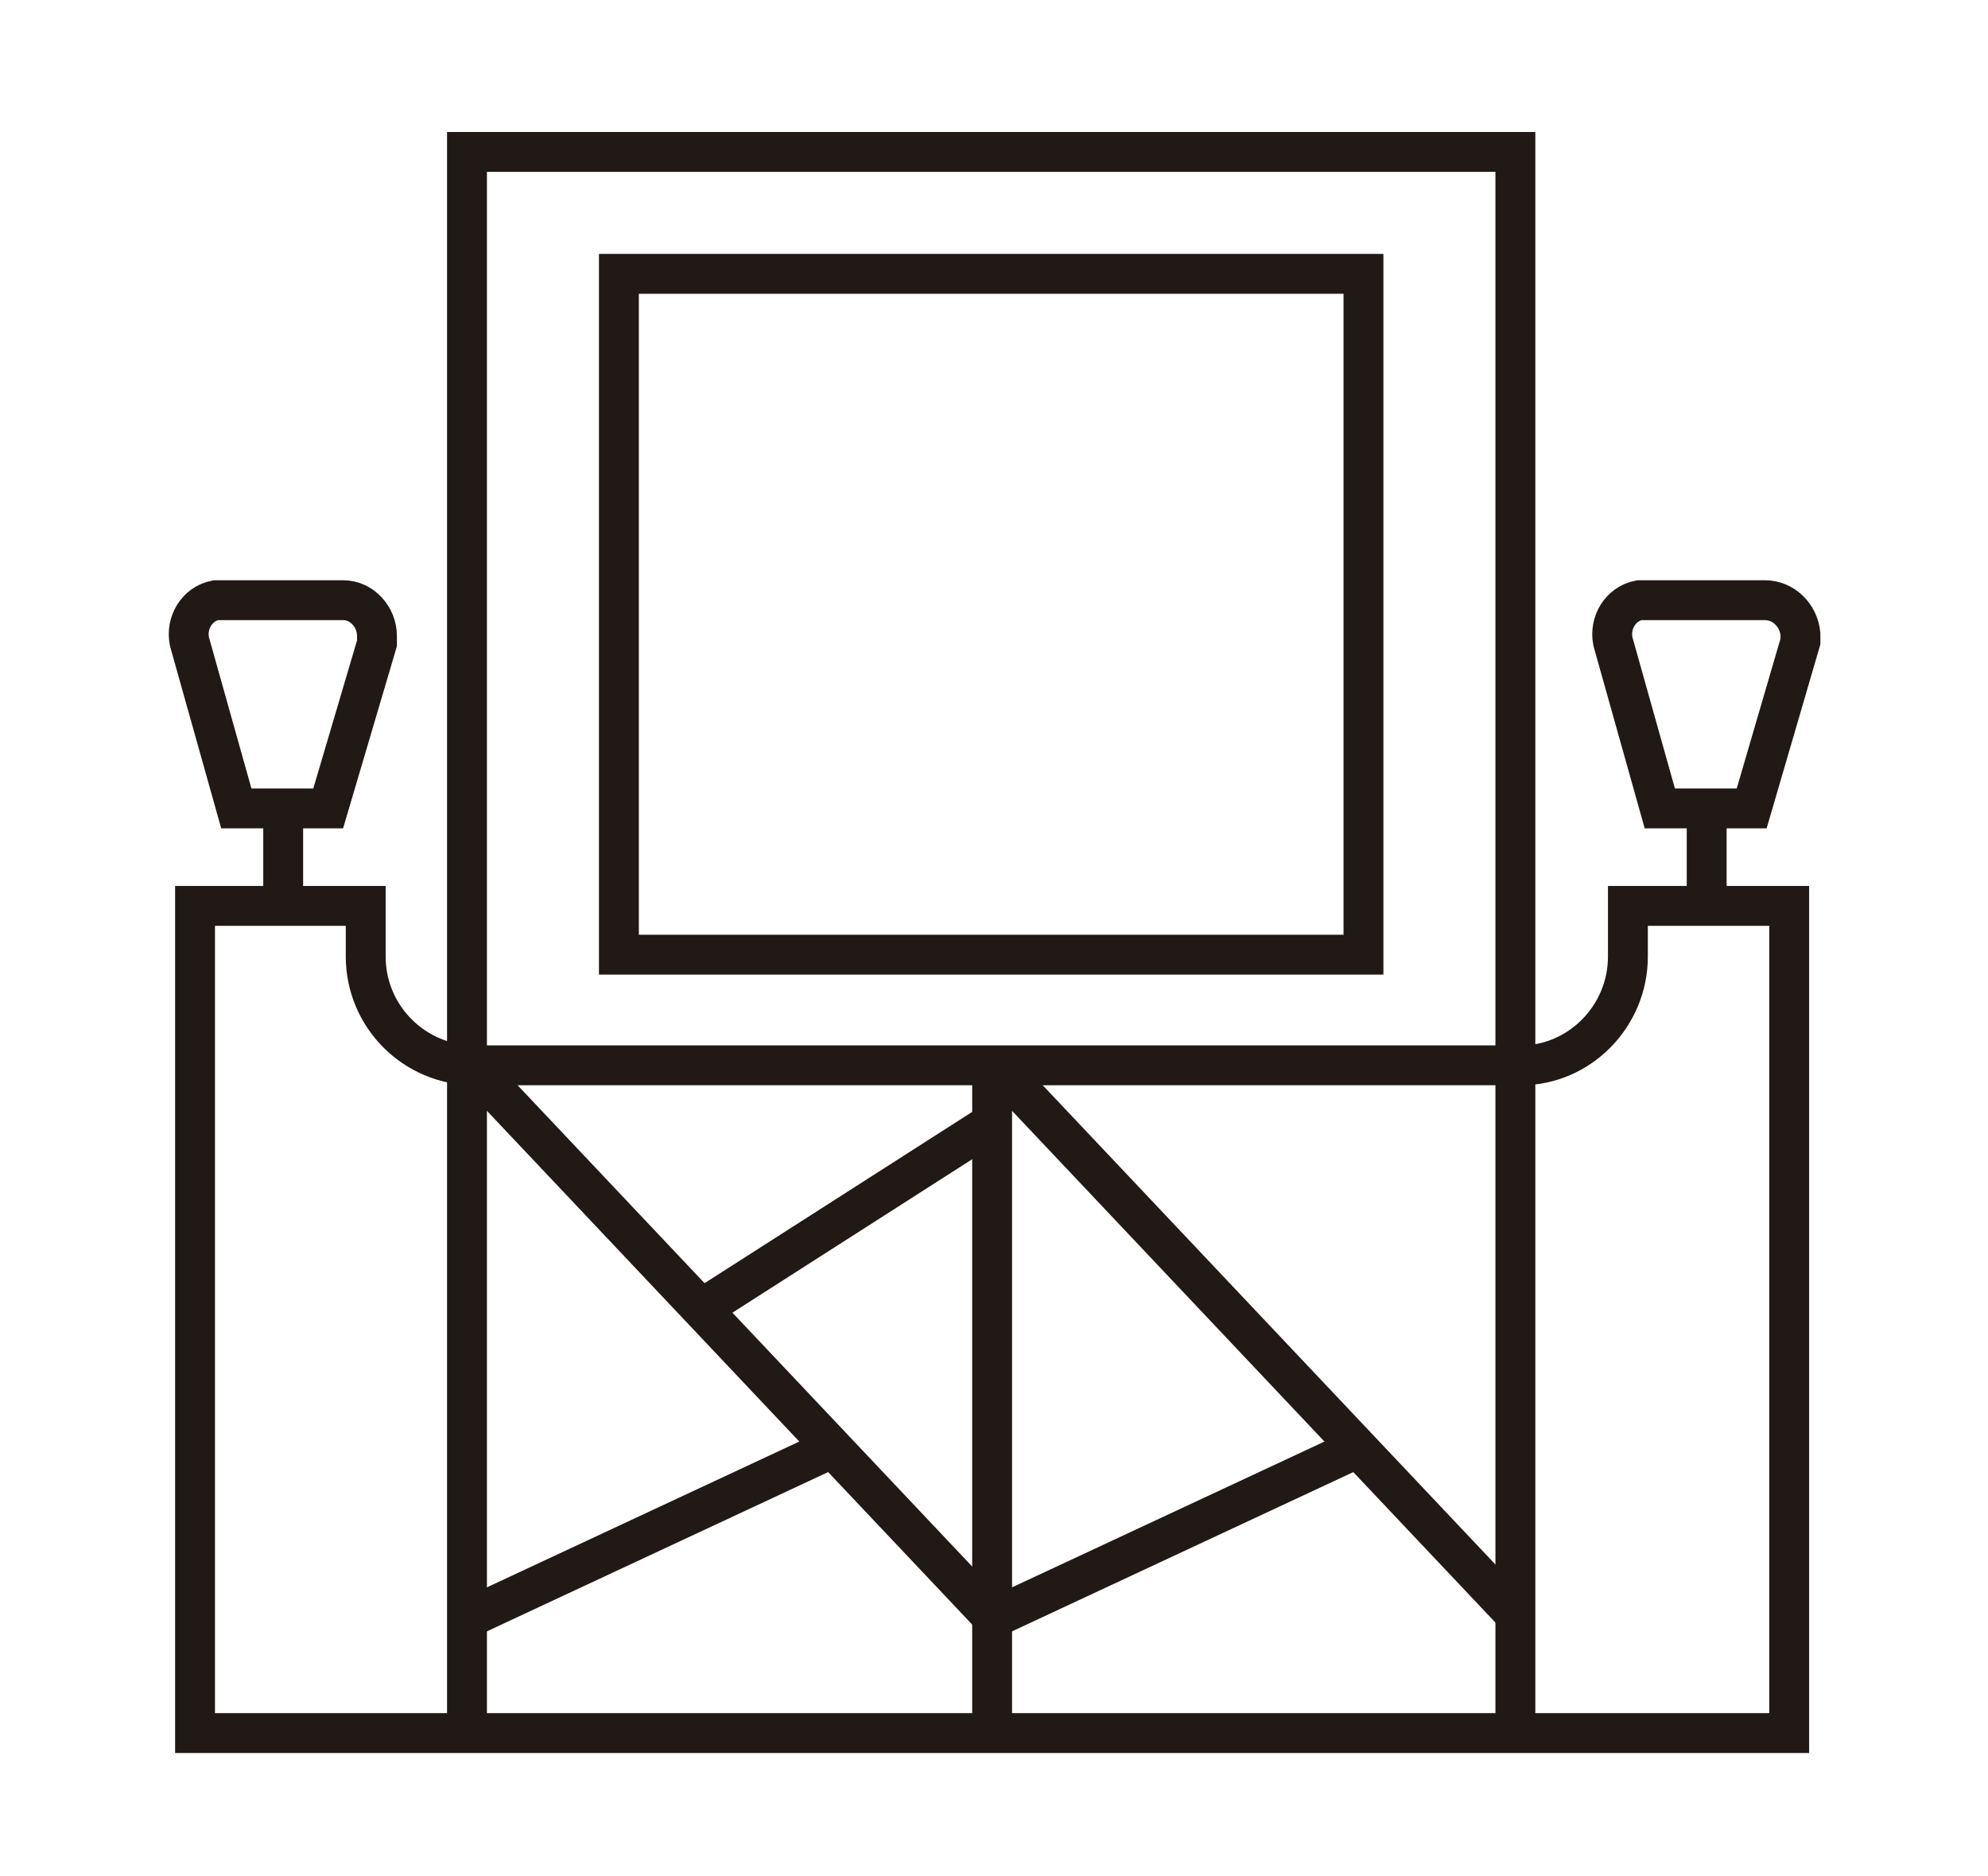
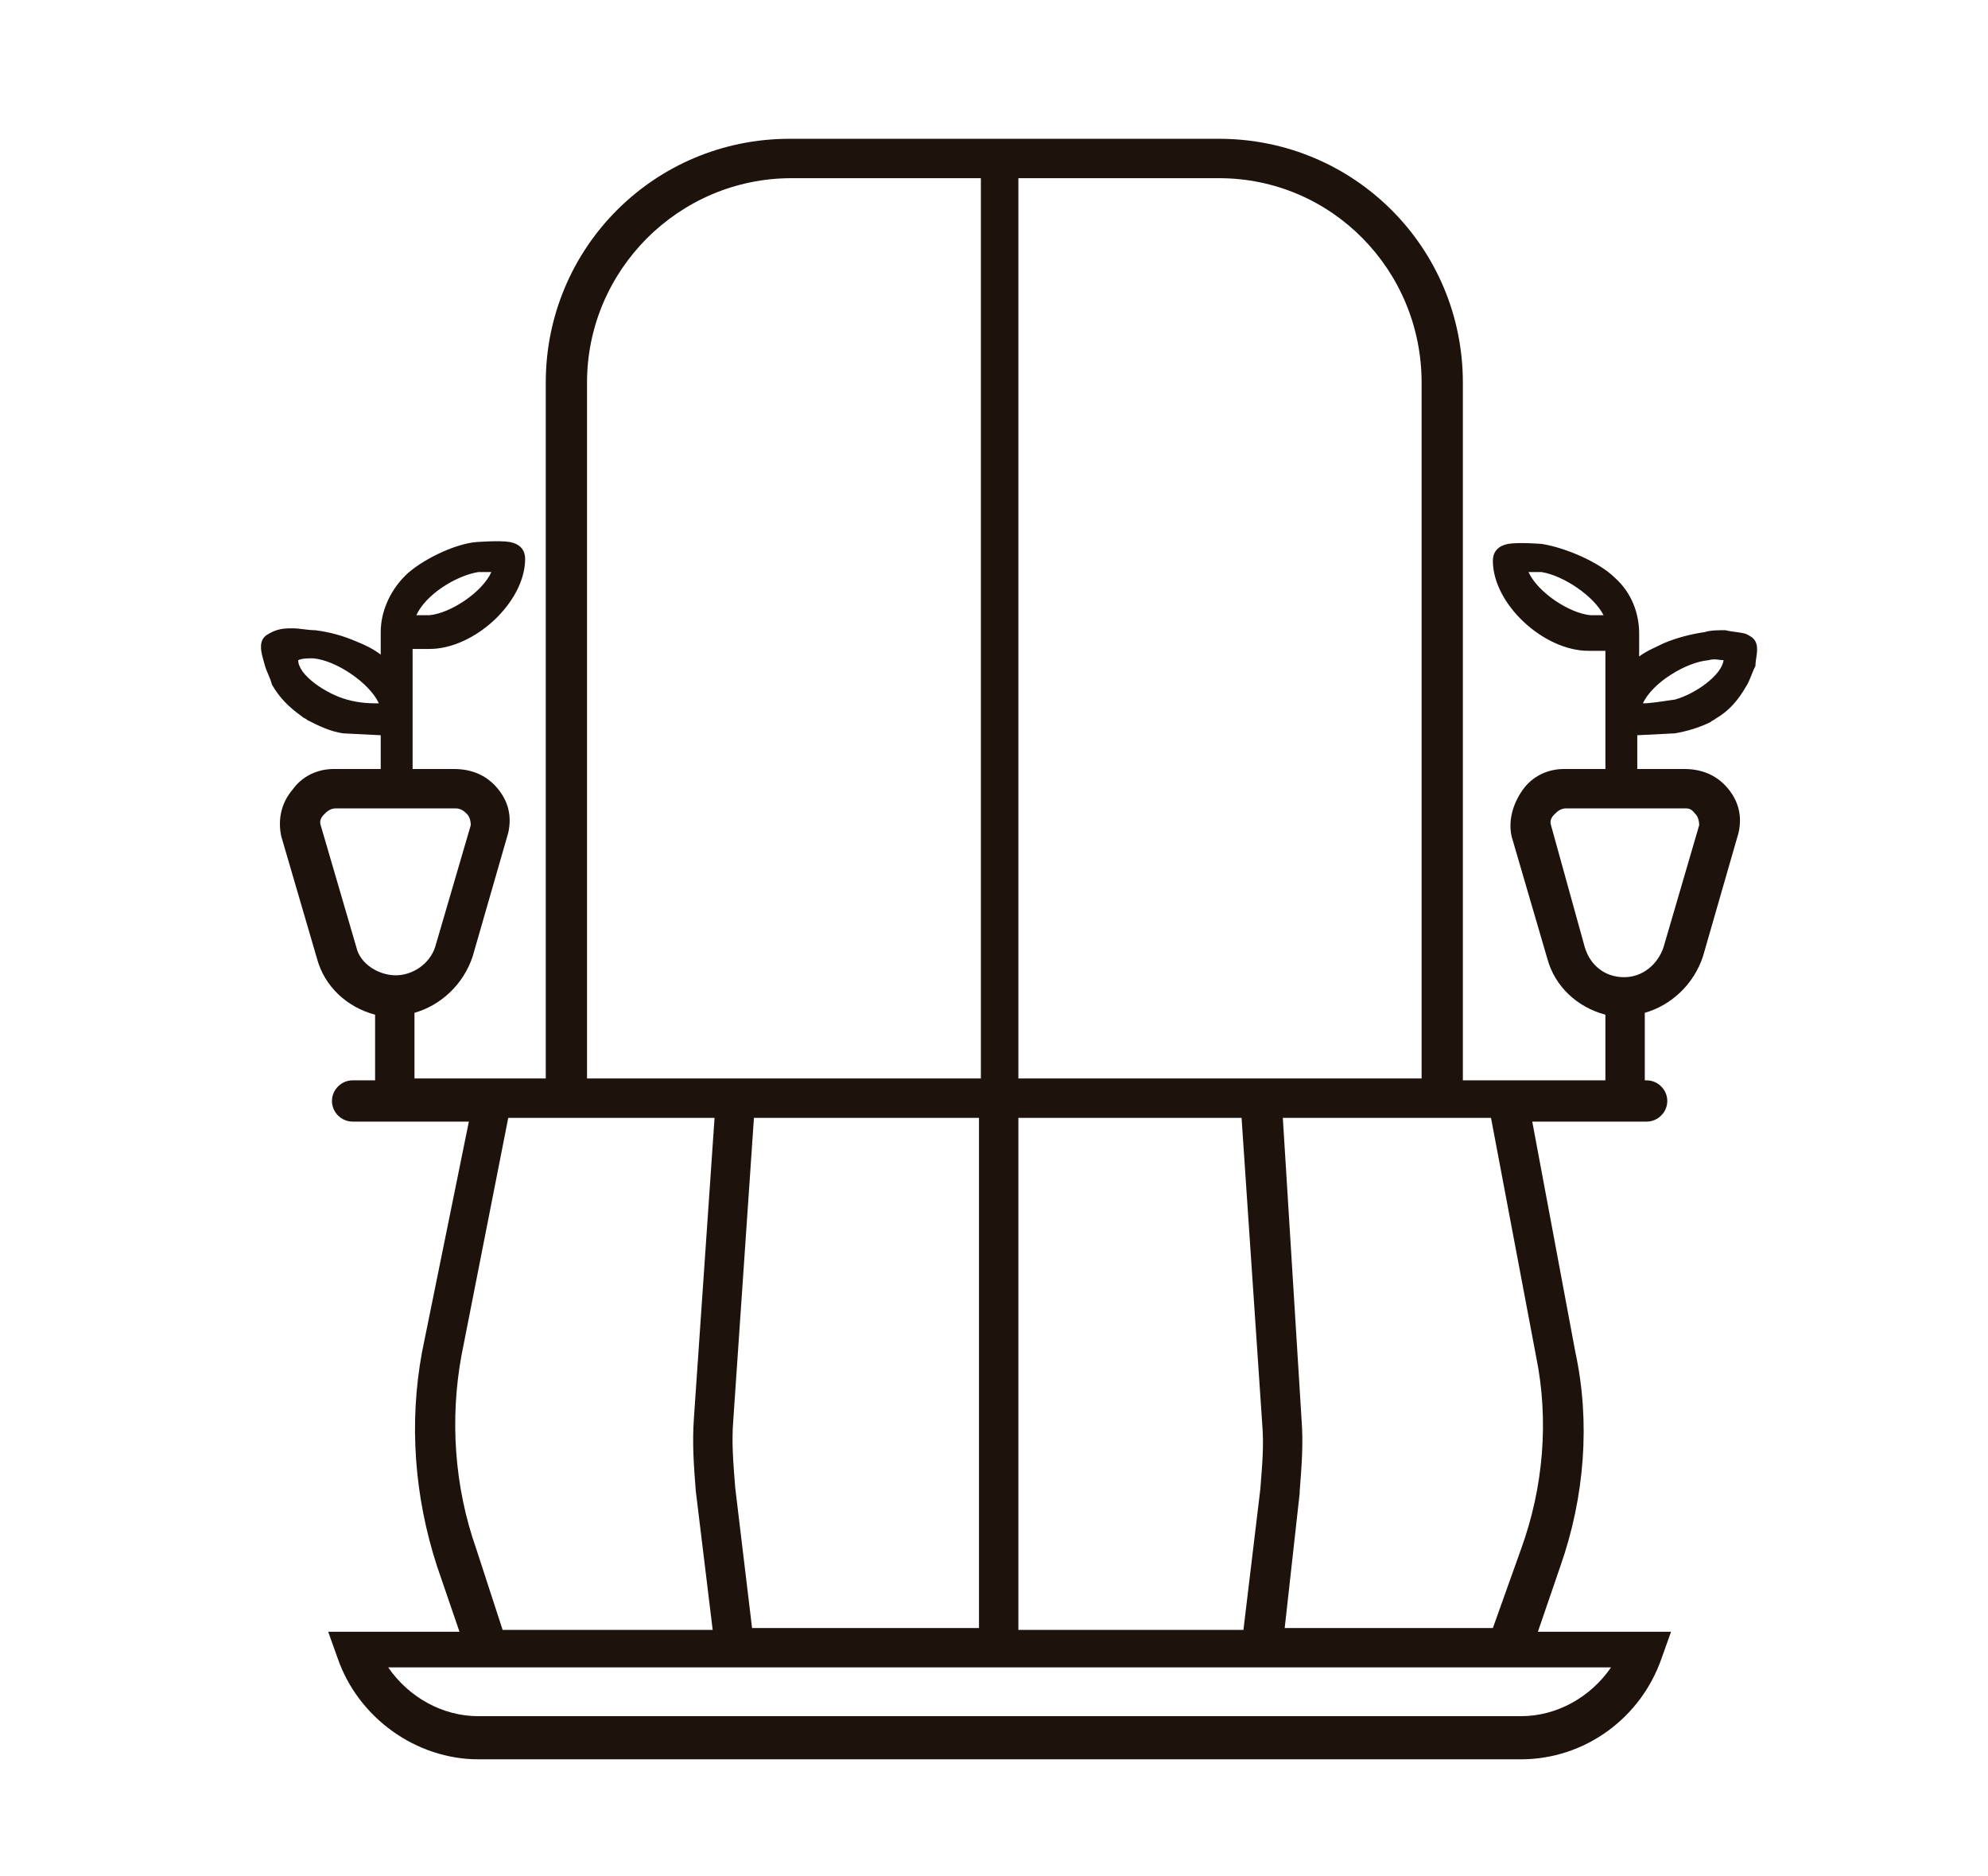
<svg xmlns="http://www.w3.org/2000/svg" version="1.1" id="Capa_2_1_" x="0px" y="0px" viewBox="0 0 106 100" style="enable-background:new 0 0 106 100;" xml:space="preserve">
-   <g id="Capa_2">
-     <g id="Capa_1-2">
-       <path style="fill:none;stroke:#211915;stroke-width:2.126;stroke-miterlimit:10;" d="M86.8,48.3V51c0,3.2-2.6,5.8-5.7,5.8l0,0    H25.3c-3.2,0-5.8-2.6-5.8-5.8v-2.7h-9.1v44.1h85V48.3H86.8z" />
-       <line style="fill:none;stroke:#211915;stroke-width:2.126;stroke-miterlimit:10;" x1="24.9" y1="92.4" x2="24.9" y2="56.8" />
-       <line style="fill:none;stroke:#211915;stroke-width:2.126;stroke-miterlimit:10;" x1="52.9" y1="92.4" x2="52.9" y2="56.7" />
-       <line style="fill:none;stroke:#211915;stroke-width:2.126;stroke-miterlimit:10;" x1="80.8" y1="92.4" x2="80.8" y2="57.4" />
-       <path style="fill:none;stroke:#211915;stroke-width:2.126;stroke-miterlimit:10;" d="M17.5,43.1h-4.9l-2.5-8.9    c-0.2-1,0.4-2,1.4-2.2c0.1,0,0.3,0,0.4,0h6.4c1,0,1.8,0.9,1.8,1.9c0,0.1,0,0.2,0,0.4L17.5,43.1z" />
-       <line style="fill:none;stroke:#211915;stroke-width:2.126;stroke-miterlimit:10;" x1="15.1" y1="43.1" x2="15.1" y2="48.3" />
-       <path style="fill:none;stroke:#211915;stroke-width:2.126;stroke-miterlimit:10;" d="M93.4,43.1h-4.9L86,34.2    c-0.2-1,0.4-2,1.4-2.2c0.1,0,0.3,0,0.4,0h6.3c1,0,1.8,0.8,1.9,1.8c0,0.1,0,0.3,0,0.4L93.4,43.1z" />
-       <line style="fill:none;stroke:#211915;stroke-width:2.126;stroke-miterlimit:10;" x1="91" y1="43.1" x2="91" y2="48.3" />
-       <polyline style="fill:none;stroke:#211915;stroke-width:2.126;stroke-miterlimit:10;" points="24.9,57.4 24.9,8.1 80.8,8.1     80.8,57.4   " />
-       <rect x="33" y="14.6" style="fill:none;stroke:#211915;stroke-width:2.126;stroke-miterlimit:10;" width="39.7" height="36.3" />
-       <line style="fill:none;stroke:#211915;stroke-width:2.126;stroke-miterlimit:10;" x1="25.7" y1="57.4" x2="53" y2="86.3" />
-       <line style="fill:none;stroke:#211915;stroke-width:2.126;stroke-miterlimit:10;" x1="38" y1="69.4" x2="53" y2="59.8" />
-       <line style="fill:none;stroke:#211915;stroke-width:2.126;stroke-miterlimit:10;" x1="44.4" y1="77.2" x2="24.9" y2="86.3" />
-       <line style="fill:none;stroke:#211915;stroke-width:2.126;stroke-miterlimit:10;" x1="53.7" y1="57.4" x2="81" y2="86.3" />
-       <line style="fill:none;stroke:#211915;stroke-width:2.126;stroke-miterlimit:10;" x1="72.4" y1="77.2" x2="52.9" y2="86.3" />
-     </g>
-   </g>
+   <style type="text/css">
+ 	.st0{fill:#1E120D;}
+ </style>
+   <path class="st0" d="M93.6,34.2c-0.1-0.2-0.3-0.3-0.5-0.4c-0.3-0.1-0.7-0.1-1.1-0.2c-0.4,0-0.8,0-1.1,0.1c-0.7,0.1-1.5,0.3-2.2,0.6  c-0.4,0.2-0.9,0.4-1.3,0.7v-1.2c0-1.1-0.4-2.2-1.3-3c-0.8-0.8-2.6-1.6-3.9-1.8c0,0-1.2-0.1-1.8,0c-0.5,0.1-0.8,0.4-0.8,0.9  c0,2.3,2.7,4.8,5.1,4.8h0.9V41h-2.2c-0.9,0-1.7,0.4-2.2,1.1s-0.8,1.6-0.6,2.5l1.9,6.5c0.4,1.5,1.6,2.6,3.1,3v3.5H78V20.4  c0-7.2-5.8-13-13-13H42.1c-7.2,0-13,5.8-13,13v37.1h-7V54c1.4-0.4,2.6-1.5,3.1-3l1.9-6.6c0.2-0.9,0-1.7-0.6-2.4S25.1,41,24.2,41  h-2.2v-6.4h0.9c2.4,0,5.1-2.5,5.1-4.8c0-0.5-0.3-0.8-0.8-0.9c-0.6-0.1-1.7,0-1.8,0c-1.2,0.1-3,1-3.8,1.8c-0.8,0.8-1.3,1.9-1.3,3v1.2  c-0.4-0.3-0.8-0.5-1.3-0.7c-0.7-0.3-1.4-0.5-2.2-0.6c-0.4,0-0.8-0.1-1.2-0.1c-0.3,0-0.7,0-1.1,0.2c-0.2,0.1-0.4,0.2-0.5,0.4  c-0.2,0.4,0,0.9,0.1,1.3c0.1,0.4,0.3,0.7,0.4,1.1c0.4,0.7,0.9,1.2,1.6,1.7c0.1,0.1,0.2,0.1,0.3,0.2c0.6,0.3,1.2,0.6,1.9,0.7l2,0.1  V41h-2.5c-0.9,0-1.7,0.4-2.2,1.1c-0.6,0.7-0.8,1.6-0.6,2.5l1.9,6.5c0.4,1.5,1.6,2.6,3.1,3v3.5h-1.2c-0.6,0-1.1,0.5-1.1,1.1  s0.5,1.1,1.1,1.1H25l-2.5,12.3c-0.7,3.8-0.4,7.7,0.8,11.4l1.2,3.5h-7l0.5,1.4c1.1,3.2,4.2,5.4,7.5,5.4h55.6c3.4,0,6.4-2.2,7.5-5.4  l0.5-1.4h-7.1l1.2-3.5c1.3-3.7,1.6-7.7,0.8-11.4l-2.3-12.3h6.1c0.6,0,1.1-0.5,1.1-1.1s-0.5-1.1-1.1-1.1h-0.1V54  c1.4-0.4,2.6-1.5,3.1-3l1.9-6.6c0.2-0.9,0-1.7-0.6-2.4S90.7,41,89.8,41h-2.5v-1.8l2-0.1c0.6-0.1,1.3-0.3,1.9-0.6  c0.1-0.1,0.2-0.1,0.3-0.2c0.7-0.4,1.2-1,1.6-1.7c0.2-0.3,0.3-0.7,0.5-1.1C93.6,35.1,93.8,34.6,93.6,34.2z M20.2,37.5  c-0.4,0-1,0-1.7-0.2c-1.1-0.3-2.6-1.3-2.6-2.1c0.2-0.1,0.5-0.1,0.8-0.1C17.9,35.2,19.7,36.4,20.2,37.5z M22.2,32.8  c0.5-1.1,2.1-2.1,3.3-2.3c0.2,0,0.5,0,0.7,0c-0.5,1.1-2.2,2.2-3.3,2.3C22.7,32.8,22.4,32.8,22.2,32.8z M19,50.5L17.1,44  c-0.1-0.3,0.1-0.5,0.2-0.6s0.3-0.3,0.6-0.3h6.4c0.3,0,0.5,0.2,0.6,0.3c0.1,0.1,0.2,0.3,0.2,0.6l-1.9,6.5C22.9,51.4,22,52,21.1,52  S19.2,51.4,19,50.5z M75.8,20.4v37.1H54.3v-48H65C71,9.5,75.8,14.4,75.8,20.4z M67.3,75.9c0.1,1.2,0,2.2-0.1,3.5l-0.9,7.5h-12V59.6  h11.9L67.3,75.9z M40.1,86.8l-0.9-7.5c-0.1-1.3-0.2-2.4-0.1-3.6l1.1-16.1h12v27.2H40.1z M31.3,20.4c0-6,4.9-10.9,10.9-10.9h10.1v48  H31.3V20.4z M25.4,82.6c-1.2-3.4-1.4-7-0.8-10.3l2.5-12.7h11l-1.1,16c-0.1,1.4,0,2.6,0.1,3.9l0.9,7.4H26.8L25.4,82.6z M81.1,91.5  H25.5c-1.9,0-3.7-1-4.8-2.6h65.2C84.8,90.5,83,91.5,81.1,91.5z M81.9,72.3c0.7,3.4,0.4,7-0.8,10.3l-1.5,4.2H68.5l0.8-7.2l0-0.1  c0.1-1.3,0.2-2.5,0.1-3.8l-1-16.1h11.1L81.9,72.3z M85.5,32.8c-0.2,0-0.4,0-0.7,0l0,0c-1.1-0.1-2.8-1.2-3.3-2.3c0.2,0,0.4,0,0.7,0  C83.4,30.7,85,31.8,85.5,32.8z M91.9,35.2c-0.1,0.8-1.5,1.8-2.6,2.1c-0.7,0.1-1.3,0.2-1.7,0.2c0.5-1.1,2.3-2.2,3.5-2.3  C91.4,35.1,91.7,35.2,91.9,35.2z M90.4,43.4c0.1,0.1,0.2,0.3,0.2,0.6l-1.9,6.5c-0.3,0.9-1.1,1.6-2.1,1.6s-1.8-0.6-2.1-1.6L82.7,44  c-0.1-0.3,0.1-0.5,0.2-0.6c0.1-0.1,0.3-0.3,0.6-0.3h6.4C90.2,43.1,90.3,43.3,90.4,43.4z" />
</svg>
